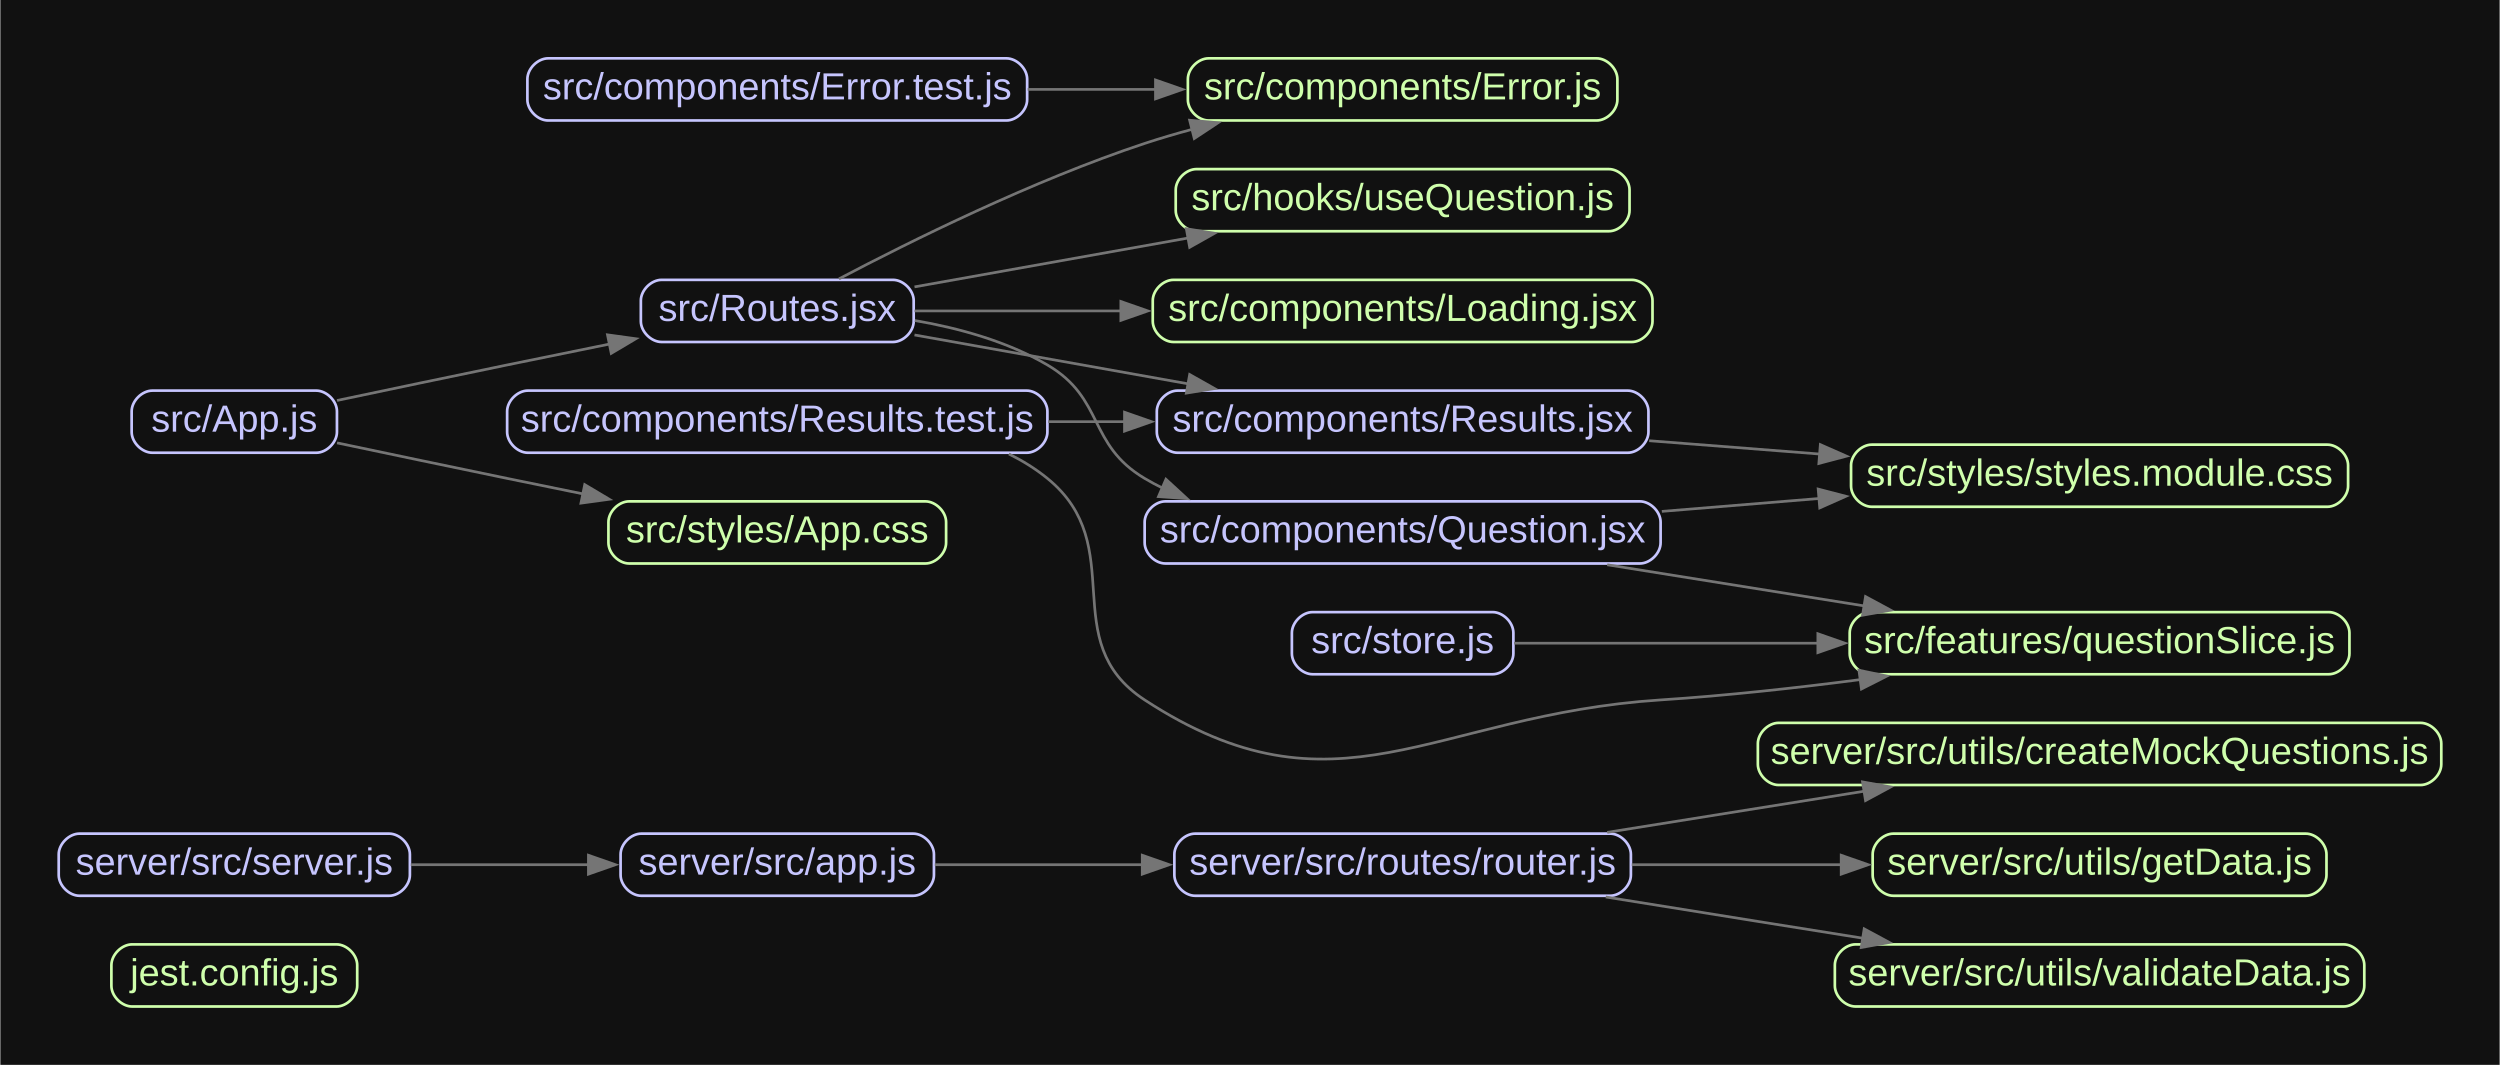
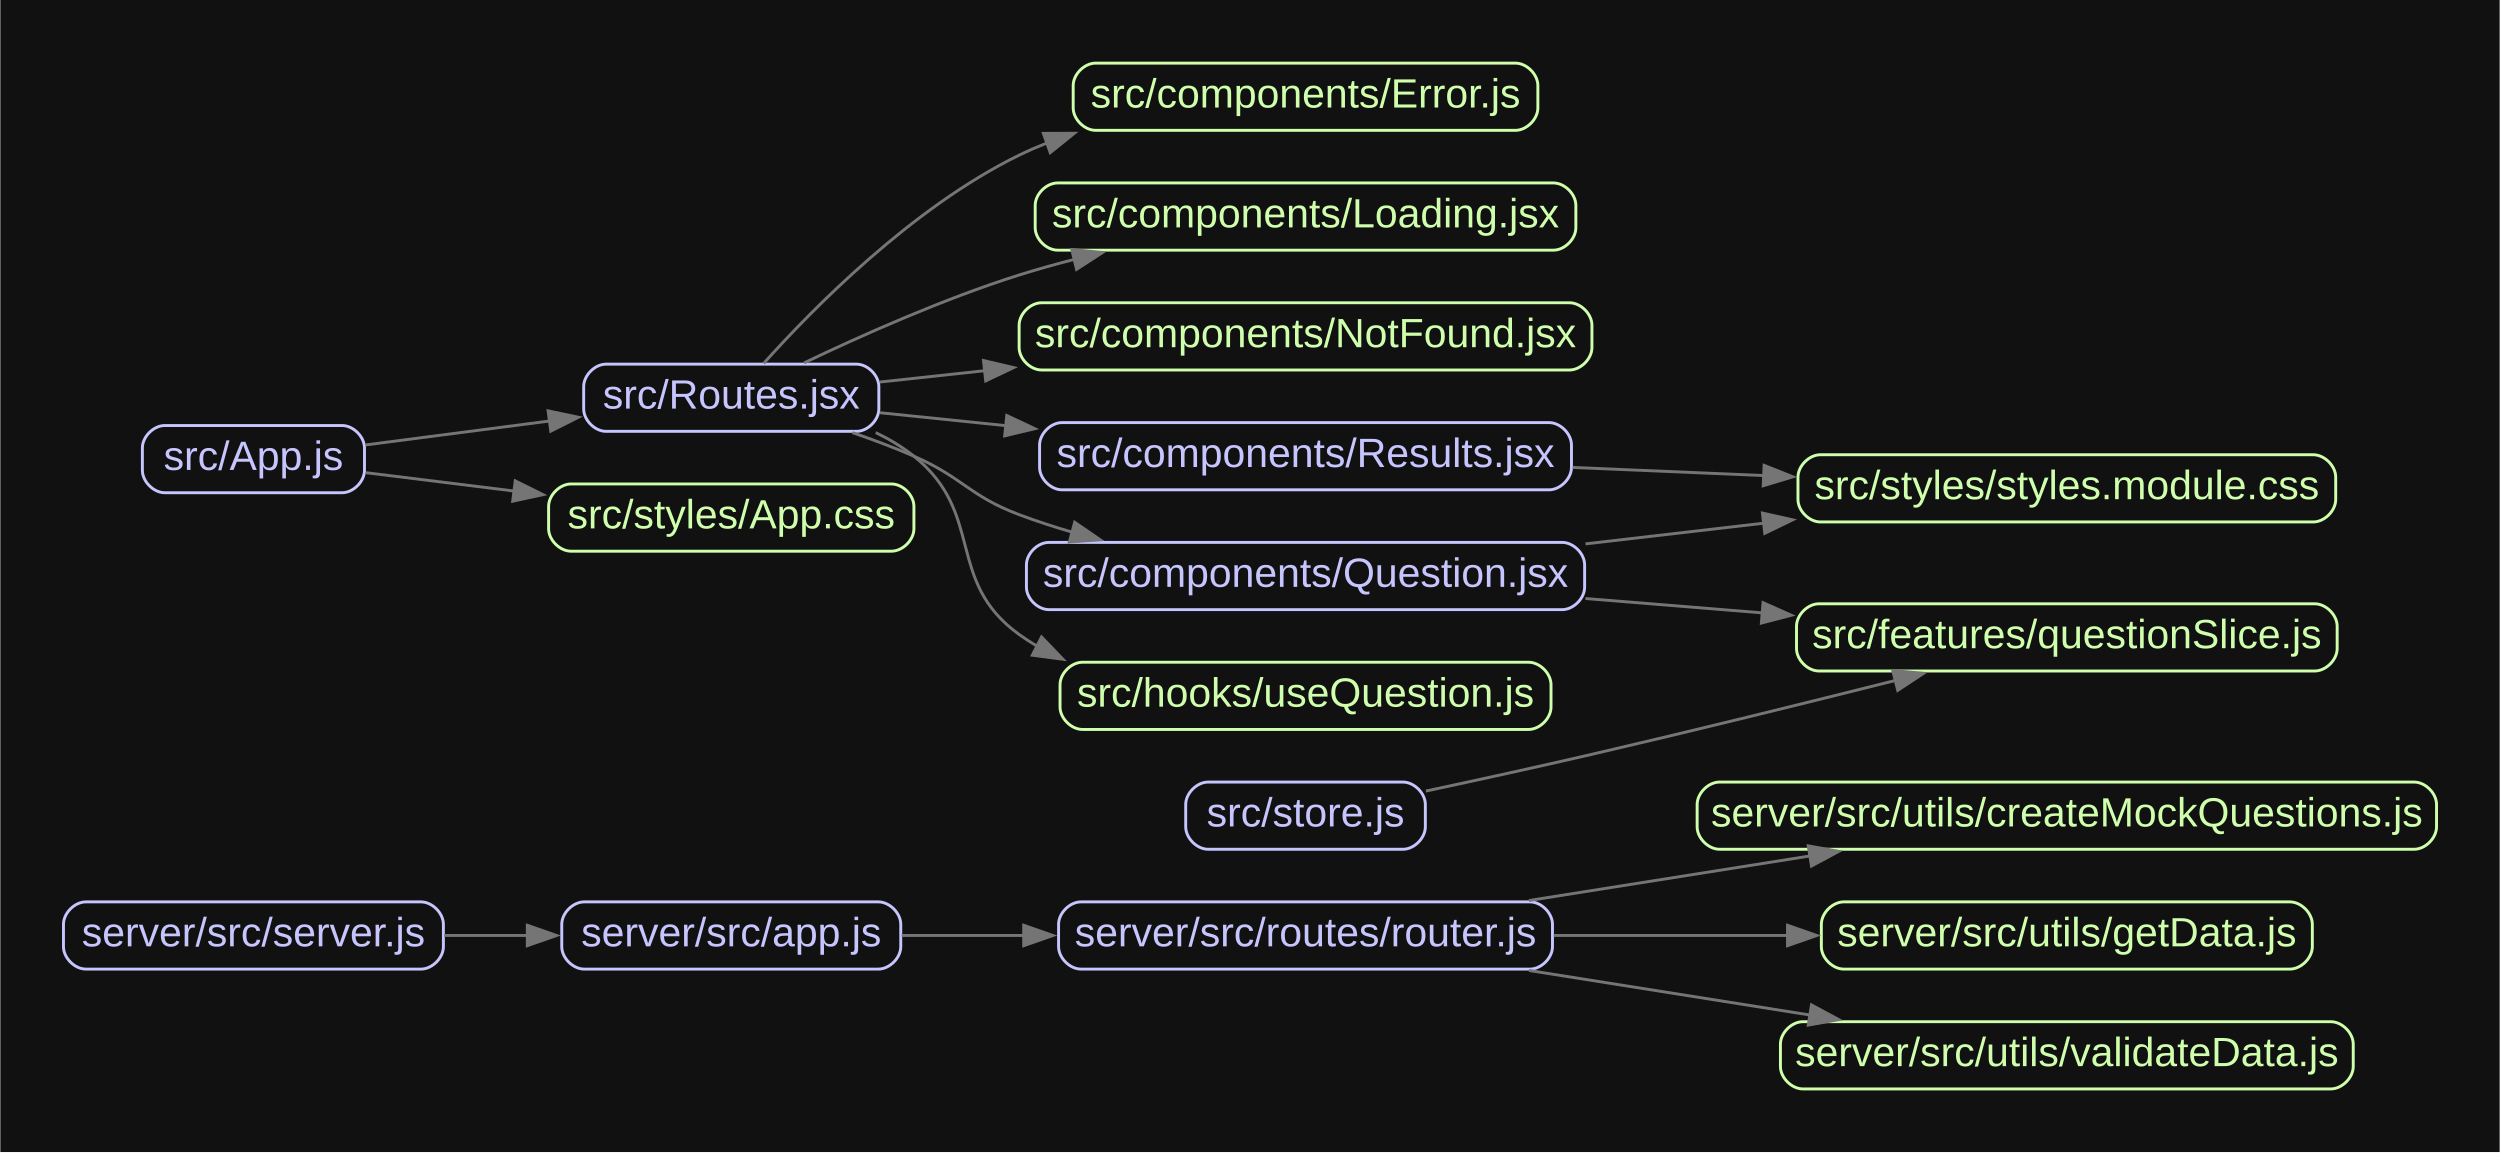
- <svg xmlns="http://www.w3.org/2000/svg" width="925pt" height="394pt" viewBox="0.00 0.00 925.20 394.20">
+ <svg xmlns="http://www.w3.org/2000/svg" width="855pt" height="394pt" viewBox="0.00 0.00 855.20 394.20">
  <g id="graph0" class="graph" transform="scale(1 1) rotate(0) translate(21.6 372.6)">
-     <polygon fill="#111111" stroke="none" points="-21.6,21.6 -21.6,-372.6 903.6,-372.6 903.6,21.6 -21.6,21.6" />
+     <polygon fill="#111111" stroke="none" points="-21.6,21.6 -21.6,-372.6 833.6,-372.6 833.6,21.6 -21.6,21.6" />
    <g id="node1" class="node">
-       <path fill="none" stroke="#cfffac" d="M102.83,-23C102.83,-23 27.17,-23 27.17,-23 23.33,-23 19.5,-19.17 19.5,-15.33 19.5,-15.33 19.5,-7.67 19.5,-7.67 19.5,-3.83 23.33,0 27.17,0 27.17,0 102.83,0 102.83,0 106.67,0 110.5,-3.83 110.5,-7.67 110.5,-7.67 110.5,-15.33 110.5,-15.33 110.5,-19.17 106.67,-23 102.83,-23" />
-       <text text-anchor="middle" x="65" y="-7.8" font-family="Arial" font-size="14.00" fill="#cfffac">jest.config.js</text>
+       <path fill="none" stroke="#c6c5fe" d="M278.83,-64C278.83,-64 178.17,-64 178.17,-64 174.33,-64 170.5,-60.17 170.5,-56.33 170.5,-56.33 170.5,-48.67 170.5,-48.67 170.5,-44.83 174.33,-41 178.17,-41 178.17,-41 278.83,-41 278.83,-41 282.67,-41 286.5,-44.83 286.5,-48.67 286.5,-48.67 286.5,-56.33 286.5,-56.33 286.5,-60.17 282.67,-64 278.83,-64" />
+       <text text-anchor="middle" x="228.5" y="-48.8" font-family="Arial" font-size="14.00" fill="#c6c5fe">server/src/app.js</text>
    </g>
    <g id="node2" class="node">
-       <path fill="none" stroke="#c6c5fe" d="M316.33,-64C316.33,-64 215.67,-64 215.67,-64 211.83,-64 208,-60.17 208,-56.33 208,-56.33 208,-48.67 208,-48.67 208,-44.83 211.83,-41 215.67,-41 215.67,-41 316.33,-41 316.33,-41 320.17,-41 324,-44.83 324,-48.67 324,-48.67 324,-56.33 324,-56.33 324,-60.17 320.17,-64 316.33,-64" />
-       <text text-anchor="middle" x="266" y="-48.8" font-family="Arial" font-size="14.00" fill="#c6c5fe">server/src/app.js</text>
+       <path fill="none" stroke="#c6c5fe" d="M501.83,-64C501.83,-64 348.17,-64 348.17,-64 344.33,-64 340.5,-60.17 340.5,-56.33 340.5,-56.33 340.5,-48.67 340.5,-48.67 340.5,-44.83 344.33,-41 348.17,-41 348.17,-41 501.83,-41 501.83,-41 505.67,-41 509.5,-44.83 509.5,-48.67 509.5,-48.67 509.5,-56.33 509.5,-56.33 509.5,-60.17 505.67,-64 501.83,-64" />
+       <text text-anchor="middle" x="425" y="-48.8" font-family="Arial" font-size="14.00" fill="#c6c5fe">server/src/routes/router.js</text>
+     </g>
+     <g id="edge1" class="edge">
+       <path fill="none" stroke="#757575" d="M286.8,-52.5C299.98,-52.5 314.34,-52.5 328.64,-52.5" />
+       <polygon fill="#757575" stroke="#757575" points="328.56,-56 338.56,-52.5 328.56,-49 328.56,-56" />
    </g>
    <g id="node3" class="node">
-       <path fill="none" stroke="#c6c5fe" d="M574.33,-64C574.33,-64 420.67,-64 420.67,-64 416.83,-64 413,-60.17 413,-56.33 413,-56.33 413,-48.67 413,-48.67 413,-44.83 416.83,-41 420.67,-41 420.67,-41 574.33,-41 574.33,-41 578.17,-41 582,-44.83 582,-48.67 582,-48.67 582,-56.33 582,-56.33 582,-60.17 578.17,-64 574.33,-64" />
-       <text text-anchor="middle" x="497.5" y="-48.8" font-family="Arial" font-size="14.00" fill="#c6c5fe">server/src/routes/router.js</text>
+       <path fill="none" stroke="#cfffac" d="M804.33,-105C804.33,-105 566.67,-105 566.67,-105 562.83,-105 559,-101.17 559,-97.33 559,-97.33 559,-89.67 559,-89.67 559,-85.83 562.83,-82 566.67,-82 566.67,-82 804.33,-82 804.33,-82 808.17,-82 812,-85.83 812,-89.67 812,-89.67 812,-97.33 812,-97.33 812,-101.17 808.17,-105 804.33,-105" />
+       <text text-anchor="middle" x="685.5" y="-89.8" font-family="Arial" font-size="14.00" fill="#cfffac">server/src/utils/createMockQuestions.js</text>
    </g>
-     <g id="edge1" class="edge">
-       <path fill="none" stroke="#757575" d="M324.32,-52.5C347.57,-52.5 375.05,-52.5 401.15,-52.5" />
-       <polygon fill="#757575" stroke="#757575" points="401.12,-56 411.12,-52.5 401.12,-49 401.12,-56" />
+     <g id="edge2" class="edge">
+       <path fill="none" stroke="#757575" d="M501.46,-64.47C531.59,-69.25 566.47,-74.78 597.64,-79.72" />
+       <polygon fill="#757575" stroke="#757575" points="597.02,-83.17 607.45,-81.28 598.12,-76.26 597.02,-83.17" />
    </g>
    <g id="node4" class="node">
-       <path fill="none" stroke="#cfffac" d="M874.33,-105C874.33,-105 636.67,-105 636.67,-105 632.83,-105 629,-101.17 629,-97.33 629,-97.33 629,-89.67 629,-89.67 629,-85.83 632.83,-82 636.67,-82 636.67,-82 874.33,-82 874.33,-82 878.17,-82 882,-85.83 882,-89.67 882,-89.67 882,-97.33 882,-97.33 882,-101.17 878.17,-105 874.33,-105" />
-       <text text-anchor="middle" x="755.5" y="-89.8" font-family="Arial" font-size="14.00" fill="#cfffac">server/src/utils/createMockQuestions.js</text>
+       <path fill="none" stroke="#cfffac" d="M761.83,-64C761.83,-64 609.17,-64 609.17,-64 605.33,-64 601.5,-60.17 601.5,-56.33 601.5,-56.33 601.5,-48.67 601.5,-48.67 601.5,-44.83 605.33,-41 609.17,-41 609.17,-41 761.83,-41 761.83,-41 765.67,-41 769.5,-44.83 769.5,-48.67 769.5,-48.67 769.5,-56.33 769.5,-56.33 769.5,-60.17 765.67,-64 761.83,-64" />
+       <text text-anchor="middle" x="685.5" y="-48.8" font-family="Arial" font-size="14.00" fill="#cfffac">server/src/utils/getData.js</text>
    </g>
-     <g id="edge2" class="edge">
-       <path fill="none" stroke="#757575" d="M573.23,-64.47C603.07,-69.25 637.61,-74.78 668.48,-79.72" />
-       <polygon fill="#757575" stroke="#757575" points="667.75,-83.15 678.18,-81.28 668.86,-76.24 667.75,-83.15" />
+     <g id="edge3" class="edge">
+       <path fill="none" stroke="#757575" d="M509.93,-52.5C535.48,-52.5 563.74,-52.5 589.95,-52.5" />
+       <polygon fill="#757575" stroke="#757575" points="589.92,-56 599.92,-52.5 589.92,-49 589.92,-56" />
    </g>
    <g id="node5" class="node">
-       <path fill="none" stroke="#cfffac" d="M831.83,-64C831.83,-64 679.17,-64 679.17,-64 675.33,-64 671.5,-60.17 671.5,-56.33 671.5,-56.33 671.5,-48.67 671.5,-48.67 671.5,-44.83 675.33,-41 679.17,-41 679.17,-41 831.83,-41 831.83,-41 835.67,-41 839.5,-44.83 839.5,-48.67 839.5,-48.67 839.5,-56.33 839.5,-56.33 839.5,-60.17 835.67,-64 831.83,-64" />
-       <text text-anchor="middle" x="755.5" y="-48.8" font-family="Arial" font-size="14.00" fill="#cfffac">server/src/utils/getData.js</text>
+       <path fill="none" stroke="#cfffac" d="M775.83,-23C775.83,-23 595.17,-23 595.17,-23 591.33,-23 587.5,-19.17 587.5,-15.33 587.5,-15.33 587.5,-7.67 587.5,-7.67 587.5,-3.83 591.33,0 595.17,0 595.17,0 775.83,0 775.83,0 779.67,0 783.5,-3.83 783.5,-7.67 783.5,-7.67 783.5,-15.33 783.5,-15.33 783.5,-19.17 779.67,-23 775.83,-23" />
+       <text text-anchor="middle" x="685.5" y="-7.8" font-family="Arial" font-size="14.00" fill="#cfffac">server/src/utils/validateData.js</text>
    </g>
-     <g id="edge3" class="edge">
-       <path fill="none" stroke="#757575" d="M582.32,-52.5C607.22,-52.5 634.66,-52.5 660.17,-52.5" />
-       <polygon fill="#757575" stroke="#757575" points="659.85,-56 669.85,-52.5 659.85,-49 659.85,-56" />
+     <g id="edge4" class="edge">
+       <path fill="none" stroke="#757575" d="M501.46,-40.53C531.59,-35.75 566.47,-30.22 597.64,-25.28" />
+       <polygon fill="#757575" stroke="#757575" points="598.12,-28.74 607.45,-23.72 597.02,-21.83 598.12,-28.74" />
    </g>
    <g id="node6" class="node">
-       <path fill="none" stroke="#cfffac" d="M845.83,-23C845.83,-23 665.17,-23 665.17,-23 661.33,-23 657.5,-19.17 657.5,-15.33 657.5,-15.33 657.5,-7.67 657.5,-7.67 657.5,-3.83 661.33,0 665.17,0 665.17,0 845.83,0 845.83,0 849.67,0 853.5,-3.83 853.5,-7.67 853.5,-7.67 853.5,-15.33 853.5,-15.33 853.5,-19.17 849.67,-23 845.83,-23" />
-       <text text-anchor="middle" x="755.5" y="-7.8" font-family="Arial" font-size="14.00" fill="#cfffac">server/src/utils/validateData.js</text>
-     </g>
-     <g id="edge4" class="edge">
-       <path fill="none" stroke="#757575" d="M572.69,-40.54C591.09,-37.58 610.76,-34.42 629,-31.5 641.55,-29.49 654.81,-27.37 667.83,-25.29" />
-       <polygon fill="#757575" stroke="#757575" points="668.36,-28.75 677.68,-23.72 667.25,-21.84 668.36,-28.75" />
-     </g>
-     <g id="node7" class="node">
      <path fill="none" stroke="#c6c5fe" d="M122.33,-64C122.33,-64 7.67,-64 7.67,-64 3.83,-64 0,-60.17 0,-56.33 0,-56.33 0,-48.67 0,-48.67 0,-44.83 3.83,-41 7.67,-41 7.67,-41 122.33,-41 122.33,-41 126.17,-41 130,-44.83 130,-48.67 130,-48.67 130,-56.33 130,-56.33 130,-60.17 126.17,-64 122.33,-64" />
      <text text-anchor="middle" x="65" y="-48.8" font-family="Arial" font-size="14.00" fill="#c6c5fe">server/src/server.js</text>
    </g>
    <g id="edge5" class="edge">
-       <path fill="none" stroke="#757575" d="M130.33,-52.5C151.41,-52.5 174.91,-52.5 196.3,-52.5" />
-       <polygon fill="#757575" stroke="#757575" points="196.09,-56 206.09,-52.5 196.09,-49 196.09,-56" />
+       <path fill="none" stroke="#757575" d="M130.29,-52.5C139.67,-52.5 149.36,-52.5 158.83,-52.5" />
+       <polygon fill="#757575" stroke="#757575" points="158.71,-56 168.71,-52.5 158.71,-49 158.71,-56" />
+     </g>
+     <g id="node7" class="node">
+       <path fill="none" stroke="#c6c5fe" d="M95.33,-227C95.33,-227 34.67,-227 34.67,-227 30.83,-227 27,-223.17 27,-219.33 27,-219.33 27,-211.67 27,-211.67 27,-207.83 30.83,-204 34.67,-204 34.67,-204 95.33,-204 95.33,-204 99.17,-204 103,-207.83 103,-211.67 103,-211.67 103,-219.33 103,-219.33 103,-223.17 99.17,-227 95.33,-227" />
+       <text text-anchor="middle" x="65" y="-211.8" font-family="Arial" font-size="14.00" fill="#c6c5fe">src/App.js</text>
    </g>
    <g id="node8" class="node">
-       <path fill="none" stroke="#c6c5fe" d="M95.33,-228C95.33,-228 34.67,-228 34.67,-228 30.83,-228 27,-224.17 27,-220.33 27,-220.33 27,-212.67 27,-212.67 27,-208.83 30.83,-205 34.67,-205 34.67,-205 95.33,-205 95.33,-205 99.17,-205 103,-208.83 103,-212.67 103,-212.67 103,-220.33 103,-220.33 103,-224.17 99.17,-228 95.33,-228" />
-       <text text-anchor="middle" x="65" y="-212.8" font-family="Arial" font-size="14.00" fill="#c6c5fe">src/App.js</text>
+       <path fill="none" stroke="#c6c5fe" d="M271.33,-248C271.33,-248 185.67,-248 185.67,-248 181.83,-248 178,-244.17 178,-240.33 178,-240.33 178,-232.67 178,-232.67 178,-228.83 181.83,-225 185.67,-225 185.67,-225 271.33,-225 271.33,-225 275.17,-225 279,-228.83 279,-232.67 279,-232.67 279,-240.33 279,-240.33 279,-244.17 275.17,-248 271.33,-248" />
+       <text text-anchor="middle" x="228.5" y="-232.8" font-family="Arial" font-size="14.00" fill="#c6c5fe">src/Routes.jsx</text>
+     </g>
+     <g id="edge6" class="edge">
+       <path fill="none" stroke="#757575" d="M103.46,-220.37C122.18,-222.8 145.3,-225.81 166.5,-228.57" />
+       <polygon fill="#757575" stroke="#757575" points="165.83,-232.01 176.2,-229.83 166.73,-225.07 165.83,-232.01" />
    </g>
    <g id="node9" class="node">
-       <path fill="none" stroke="#c6c5fe" d="M308.83,-269C308.83,-269 223.17,-269 223.17,-269 219.33,-269 215.5,-265.17 215.5,-261.33 215.5,-261.33 215.5,-253.67 215.5,-253.67 215.5,-249.83 219.33,-246 223.17,-246 223.17,-246 308.83,-246 308.83,-246 312.67,-246 316.5,-249.83 316.5,-253.67 316.5,-253.67 316.5,-261.33 316.5,-261.33 316.5,-265.17 312.67,-269 308.83,-269" />
-       <text text-anchor="middle" x="266" y="-253.8" font-family="Arial" font-size="14.00" fill="#c6c5fe">src/Routes.jsx</text>
+       <path fill="none" stroke="#cfffac" d="M283.33,-207C283.33,-207 173.67,-207 173.67,-207 169.83,-207 166,-203.17 166,-199.33 166,-199.33 166,-191.67 166,-191.67 166,-187.83 169.83,-184 173.67,-184 173.67,-184 283.33,-184 283.33,-184 287.17,-184 291,-187.83 291,-191.67 291,-191.67 291,-199.33 291,-199.33 291,-203.17 287.17,-207 283.33,-207" />
+       <text text-anchor="middle" x="228.5" y="-191.8" font-family="Arial" font-size="14.00" fill="#cfffac">src/styles/App.css</text>
    </g>
-     <g id="edge6" class="edge">
-       <path fill="none" stroke="#757575" d="M103.03,-224.35C121.87,-228.32 145.15,-233.2 166,-237.5 178.35,-240.04 191.58,-242.74 204.22,-245.3" />
-       <polygon fill="#757575" stroke="#757575" points="203.15,-248.65 213.65,-247.2 204.54,-241.79 203.15,-248.65" />
+     <g id="edge7" class="edge">
+       <path fill="none" stroke="#757575" d="M103.46,-210.86C118.66,-208.98 136.78,-206.73 154.4,-204.55" />
+       <polygon fill="#757575" stroke="#757575" points="154.58,-208.06 164.08,-203.35 153.72,-201.11 154.58,-208.06" />
    </g>
    <g id="node10" class="node">
-       <path fill="none" stroke="#cfffac" d="M320.83,-187C320.83,-187 211.17,-187 211.17,-187 207.33,-187 203.5,-183.17 203.5,-179.33 203.5,-179.33 203.5,-171.67 203.5,-171.67 203.5,-167.83 207.33,-164 211.17,-164 211.17,-164 320.83,-164 320.83,-164 324.67,-164 328.5,-167.83 328.5,-171.67 328.5,-171.67 328.5,-179.33 328.5,-179.33 328.5,-183.17 324.67,-187 320.83,-187" />
-       <text text-anchor="middle" x="266" y="-171.8" font-family="Arial" font-size="14.00" fill="#cfffac">src/styles/App.css</text>
+       <path fill="none" stroke="#cfffac" d="M496.83,-351C496.83,-351 353.17,-351 353.17,-351 349.33,-351 345.5,-347.17 345.5,-343.33 345.5,-343.33 345.5,-335.67 345.5,-335.67 345.5,-331.83 349.33,-328 353.17,-328 353.17,-328 496.83,-328 496.83,-328 500.67,-328 504.5,-331.83 504.5,-335.67 504.5,-335.67 504.5,-343.33 504.5,-343.33 504.5,-347.17 500.67,-351 496.83,-351" />
+       <text text-anchor="middle" x="425" y="-335.8" font-family="Arial" font-size="14.00" fill="#cfffac">src/components/Error.js</text>
    </g>
-     <g id="edge7" class="edge">
-       <path fill="none" stroke="#757575" d="M103.03,-208.65C121.87,-204.68 145.15,-199.8 166,-195.5 175.13,-193.62 184.75,-191.66 194.24,-189.73" />
-       <polygon fill="#757575" stroke="#757575" points="194.72,-193.2 203.82,-187.78 193.32,-186.34 194.72,-193.2" />
+     <g id="edge8" class="edge">
+       <path fill="none" stroke="#757575" d="M239.58,-248.24C255.96,-266.53 290.25,-301.55 327,-319.5 330.11,-321.02 333.32,-322.42 336.61,-323.71" />
+       <polygon fill="#757575" stroke="#757575" points="335.3,-326.96 345.9,-327 337.64,-320.36 335.3,-326.96" />
    </g>
    <g id="node11" class="node">
-       <path fill="none" stroke="#cfffac" d="M569.33,-351C569.33,-351 425.67,-351 425.67,-351 421.83,-351 418,-347.17 418,-343.33 418,-343.33 418,-335.67 418,-335.67 418,-331.83 421.83,-328 425.67,-328 425.67,-328 569.33,-328 569.33,-328 573.17,-328 577,-331.83 577,-335.67 577,-335.67 577,-343.33 577,-343.33 577,-347.17 573.17,-351 569.33,-351" />
-       <text text-anchor="middle" x="497.5" y="-335.8" font-family="Arial" font-size="14.00" fill="#cfffac">src/components/Error.js</text>
+       <path fill="none" stroke="#cfffac" d="M509.83,-310C509.83,-310 340.17,-310 340.17,-310 336.33,-310 332.5,-306.17 332.5,-302.33 332.5,-302.33 332.5,-294.67 332.5,-294.67 332.5,-290.83 336.33,-287 340.17,-287 340.17,-287 509.83,-287 509.83,-287 513.67,-287 517.5,-290.83 517.5,-294.67 517.5,-294.67 517.5,-302.33 517.5,-302.33 517.5,-306.17 513.67,-310 509.83,-310" />
+       <text text-anchor="middle" x="425" y="-294.8" font-family="Arial" font-size="14.00" fill="#cfffac">src/components/Loading.jsx</text>
    </g>
-     <g id="edge8" class="edge">
-       <path fill="none" stroke="#757575" d="M288.84,-269.37C315.04,-283.17 360.62,-305.81 402,-319.5 407.72,-321.39 413.7,-323.15 419.75,-324.77" />
-       <polygon fill="#757575" stroke="#757575" points="418.65,-328.1 429.21,-327.17 420.37,-321.32 418.65,-328.1" />
+     <g id="edge9" class="edge">
+       <path fill="none" stroke="#757575" d="M253.42,-248.43C272.85,-257.72 301.16,-270.36 327,-278.5 333.15,-280.44 339.57,-282.23 346.06,-283.89" />
+       <polygon fill="#757575" stroke="#757575" points="345,-287.23 355.54,-286.19 346.65,-280.43 345,-287.23" />
    </g>
    <g id="node12" class="node">
-       <path fill="none" stroke="#cfffac" d="M582.33,-269C582.33,-269 412.67,-269 412.67,-269 408.83,-269 405,-265.17 405,-261.33 405,-261.33 405,-253.67 405,-253.67 405,-249.83 408.83,-246 412.67,-246 412.67,-246 582.33,-246 582.33,-246 586.17,-246 590,-249.83 590,-253.67 590,-253.67 590,-261.33 590,-261.33 590,-265.17 586.17,-269 582.33,-269" />
-       <text text-anchor="middle" x="497.5" y="-253.8" font-family="Arial" font-size="14.00" fill="#cfffac">src/components/Loading.jsx</text>
+       <path fill="none" stroke="#cfffac" d="M515.33,-269C515.33,-269 334.67,-269 334.67,-269 330.83,-269 327,-265.17 327,-261.33 327,-261.33 327,-253.67 327,-253.67 327,-249.83 330.83,-246 334.67,-246 334.67,-246 515.33,-246 515.33,-246 519.17,-246 523,-249.83 523,-253.67 523,-253.67 523,-261.33 523,-261.33 523,-265.17 519.17,-269 515.33,-269" />
+       <text text-anchor="middle" x="425" y="-253.8" font-family="Arial" font-size="14.00" fill="#cfffac">src/components/NotFound.jsx</text>
    </g>
-     <g id="edge9" class="edge">
-       <path fill="none" stroke="#757575" d="M316.8,-257.5C339.29,-257.5 366.75,-257.5 393.37,-257.5" />
-       <polygon fill="#757575" stroke="#757575" points="393.19,-261 403.19,-257.5 393.19,-254 393.19,-261" />
+     <g id="edge10" class="edge">
+       <path fill="none" stroke="#757575" d="M279.34,-241.88C290.57,-243.09 302.91,-244.43 315.51,-245.79" />
+       <polygon fill="#757575" stroke="#757575" points="314.81,-249.23 325.13,-246.82 315.56,-242.27 314.81,-249.23" />
    </g>
    <g id="node13" class="node">
-       <path fill="none" stroke="#c6c5fe" d="M585.33,-187C585.33,-187 409.67,-187 409.67,-187 405.83,-187 402,-183.17 402,-179.33 402,-179.33 402,-171.67 402,-171.67 402,-167.83 405.83,-164 409.67,-164 409.67,-164 585.33,-164 585.33,-164 589.17,-164 593,-167.83 593,-171.67 593,-171.67 593,-179.33 593,-179.33 593,-183.17 589.17,-187 585.33,-187" />
-       <text text-anchor="middle" x="497.5" y="-171.8" font-family="Arial" font-size="14.00" fill="#c6c5fe">src/components/Question.jsx</text>
+       <path fill="none" stroke="#c6c5fe" d="M512.83,-187C512.83,-187 337.17,-187 337.17,-187 333.33,-187 329.5,-183.17 329.5,-179.33 329.5,-179.33 329.5,-171.67 329.5,-171.67 329.5,-167.83 333.33,-164 337.17,-164 337.17,-164 512.83,-164 512.83,-164 516.67,-164 520.5,-167.83 520.5,-171.67 520.5,-171.67 520.5,-179.33 520.5,-179.33 520.5,-183.17 516.67,-187 512.83,-187" />
+       <text text-anchor="middle" x="425" y="-171.8" font-family="Arial" font-size="14.00" fill="#c6c5fe">src/components/Question.jsx</text>
    </g>
-     <g id="edge10" class="edge">
-       <path fill="none" stroke="#757575" d="M316.9,-253.95C333.38,-251.12 351.26,-246.15 366,-237.5 387.2,-225.06 380.85,-208.04 402,-195.5 404.17,-194.21 406.41,-193.01 408.7,-191.88" />
-       <polygon fill="#757575" stroke="#757575" points="409.88,-195.19 417.68,-188.02 407.11,-188.76 409.88,-195.19" />
+     <g id="edge11" class="edge">
+       <path fill="none" stroke="#757575" d="M269.95,-224.58C277.05,-222.14 284.31,-219.41 291,-216.5 307.78,-209.19 309.87,-202.95 327,-196.5 332.94,-194.26 339.18,-192.24 345.51,-190.4" />
+       <polygon fill="#757575" stroke="#757575" points="346.01,-193.89 354.75,-187.9 344.18,-187.14 346.01,-193.89" />
    </g>
    <g id="node14" class="node">
-       <path fill="none" stroke="#c6c5fe" d="M580.83,-228C580.83,-228 414.17,-228 414.17,-228 410.33,-228 406.5,-224.17 406.5,-220.33 406.5,-220.33 406.5,-212.67 406.5,-212.67 406.5,-208.83 410.33,-205 414.17,-205 414.17,-205 580.83,-205 580.83,-205 584.67,-205 588.5,-208.83 588.5,-212.67 588.5,-212.67 588.5,-220.33 588.5,-220.33 588.5,-224.17 584.67,-228 580.83,-228" />
-       <text text-anchor="middle" x="497.5" y="-212.8" font-family="Arial" font-size="14.00" fill="#c6c5fe">src/components/Results.jsx</text>
+       <path fill="none" stroke="#c6c5fe" d="M508.33,-228C508.33,-228 341.67,-228 341.67,-228 337.83,-228 334,-224.17 334,-220.33 334,-220.33 334,-212.67 334,-212.67 334,-208.83 337.83,-205 341.67,-205 341.67,-205 508.33,-205 508.33,-205 512.17,-205 516,-208.83 516,-212.67 516,-212.67 516,-220.33 516,-220.33 516,-224.17 512.17,-228 508.33,-228" />
+       <text text-anchor="middle" x="425" y="-212.8" font-family="Arial" font-size="14.00" fill="#c6c5fe">src/components/Results.jsx</text>
    </g>
-     <g id="edge11" class="edge">
-       <path fill="none" stroke="#757575" d="M316.8,-248.6C346.41,-243.31 384.62,-236.49 418.19,-230.49" />
-       <polygon fill="#757575" stroke="#757575" points="418.66,-233.96 427.89,-228.76 417.43,-227.07 418.66,-233.96" />
+     <g id="edge12" class="edge">
+       <path fill="none" stroke="#757575" d="M279.34,-231.38C292.61,-230.01 307.45,-228.49 322.42,-226.95" />
+       <polygon fill="#757575" stroke="#757575" points="322.77,-230.43 332.36,-225.92 322.06,-223.46 322.77,-230.43" />
    </g>
    <g id="node15" class="node">
-       <path fill="none" stroke="#cfffac" d="M573.83,-310C573.83,-310 421.17,-310 421.17,-310 417.33,-310 413.5,-306.17 413.5,-302.33 413.5,-302.33 413.5,-294.67 413.5,-294.67 413.5,-290.83 417.33,-287 421.17,-287 421.17,-287 573.83,-287 573.83,-287 577.67,-287 581.5,-290.83 581.5,-294.67 581.5,-294.67 581.5,-302.33 581.5,-302.33 581.5,-306.17 577.67,-310 573.83,-310" />
-       <text text-anchor="middle" x="497.5" y="-294.8" font-family="Arial" font-size="14.00" fill="#cfffac">src/hooks/useQuestion.js</text>
+       <path fill="none" stroke="#cfffac" d="M501.33,-146C501.33,-146 348.67,-146 348.67,-146 344.83,-146 341,-142.17 341,-138.33 341,-138.33 341,-130.67 341,-130.67 341,-126.83 344.83,-123 348.67,-123 348.67,-123 501.33,-123 501.33,-123 505.17,-123 509,-126.83 509,-130.67 509,-130.67 509,-138.33 509,-138.33 509,-142.17 505.17,-146 501.33,-146" />
+       <text text-anchor="middle" x="425" y="-130.8" font-family="Arial" font-size="14.00" fill="#cfffac">src/hooks/useQuestion.js</text>
    </g>
-     <g id="edge12" class="edge">
-       <path fill="none" stroke="#757575" d="M316.8,-266.4C346.41,-271.69 384.62,-278.51 418.19,-284.51" />
-       <polygon fill="#757575" stroke="#757575" points="417.43,-287.93 427.89,-286.24 418.66,-281.04 417.43,-287.93" />
+     <g id="edge13" class="edge">
+       <path fill="none" stroke="#757575" d="M277.94,-224.58C282.6,-222.33 287.06,-219.66 291,-216.5 315.56,-196.8 301.48,-173.93 327,-155.5 328.96,-154.08 331.01,-152.76 333.11,-151.52" />
+       <polygon fill="#757575" stroke="#757575" points="334.67,-154.65 342.01,-147.01 331.5,-148.41 334.67,-154.65" />
+     </g>
+     <g id="node16" class="node">
+       <path fill="none" stroke="#cfffac" d="M770.33,-166C770.33,-166 600.67,-166 600.67,-166 596.83,-166 593,-162.17 593,-158.33 593,-158.33 593,-150.67 593,-150.67 593,-146.83 596.83,-143 600.67,-143 600.67,-143 770.33,-143 770.33,-143 774.17,-143 778,-146.83 778,-150.67 778,-150.67 778,-158.33 778,-158.33 778,-162.17 774.17,-166 770.33,-166" />
+       <text text-anchor="middle" x="685.5" y="-150.8" font-family="Arial" font-size="14.00" fill="#cfffac">src/features/questionSlice.js</text>
+     </g>
+     <g id="edge14" class="edge">
+       <path fill="none" stroke="#757575" d="M520.79,-167.8C540.51,-166.2 561.39,-164.5 581.4,-162.88" />
+       <polygon fill="#757575" stroke="#757575" points="581.55,-166.38 591.23,-162.08 580.98,-159.4 581.55,-166.38" />
    </g>
    <g id="node17" class="node">
-       <path fill="none" stroke="#cfffac" d="M840.33,-146C840.33,-146 670.67,-146 670.67,-146 666.83,-146 663,-142.17 663,-138.33 663,-138.33 663,-130.67 663,-130.67 663,-126.83 666.83,-123 670.67,-123 670.67,-123 840.33,-123 840.33,-123 844.17,-123 848,-126.83 848,-130.67 848,-130.67 848,-138.33 848,-138.33 848,-142.17 844.17,-146 840.33,-146" />
-       <text text-anchor="middle" x="755.5" y="-130.8" font-family="Arial" font-size="14.00" fill="#cfffac">src/features/questionSlice.js</text>
+       <path fill="none" stroke="#cfffac" d="M769.83,-217C769.83,-217 601.17,-217 601.17,-217 597.33,-217 593.5,-213.17 593.5,-209.33 593.5,-209.33 593.5,-201.67 593.5,-201.67 593.5,-197.83 597.33,-194 601.17,-194 601.17,-194 769.83,-194 769.83,-194 773.67,-194 777.5,-197.83 777.5,-201.67 777.5,-201.67 777.5,-209.33 777.5,-209.33 777.5,-213.17 773.67,-217 769.83,-217" />
+       <text text-anchor="middle" x="685.5" y="-201.8" font-family="Arial" font-size="14.00" fill="#cfffac">src/styles/styles.module.css</text>
    </g>
-     <g id="edge14" class="edge">
-       <path fill="none" stroke="#757575" d="M573.23,-163.53C603.07,-158.75 637.61,-153.22 668.48,-148.28" />
-       <polygon fill="#757575" stroke="#757575" points="668.86,-151.76 678.18,-146.72 667.75,-144.85 668.86,-151.76" />
+     <g id="edge15" class="edge">
+       <path fill="none" stroke="#757575" d="M520.79,-186.5C540.63,-188.8 561.65,-191.24 581.77,-193.58" />
+       <polygon fill="#757575" stroke="#757575" points="581.33,-197.05 591.67,-194.73 582.14,-190.1 581.33,-197.05" />
+     </g>
+     <g id="edge16" class="edge">
+       <path fill="none" stroke="#757575" d="M516.41,-212.65C537.61,-211.75 560.35,-210.78 582.04,-209.86" />
+       <polygon fill="#757575" stroke="#757575" points="581.91,-213.37 591.75,-209.45 581.61,-206.38 581.91,-213.37" />
    </g>
    <g id="node18" class="node">
-       <path fill="none" stroke="#cfffac" d="M839.83,-208C839.83,-208 671.17,-208 671.17,-208 667.33,-208 663.5,-204.17 663.5,-200.33 663.5,-200.33 663.5,-192.67 663.5,-192.67 663.5,-188.83 667.33,-185 671.17,-185 671.17,-185 839.83,-185 839.83,-185 843.67,-185 847.5,-188.83 847.5,-192.67 847.5,-192.67 847.5,-200.33 847.5,-200.33 847.5,-204.17 843.67,-208 839.83,-208" />
-       <text text-anchor="middle" x="755.5" y="-192.8" font-family="Arial" font-size="14.00" fill="#cfffac">src/styles/styles.module.css</text>
-     </g>
-     <g id="edge15" class="edge">
-       <path fill="none" stroke="#757575" d="M593.46,-183.29C612.49,-184.85 632.57,-186.5 651.85,-188.08" />
-       <polygon fill="#757575" stroke="#757575" points="651.33,-191.55 661.59,-188.88 651.91,-184.57 651.33,-191.55" />
-     </g>
-     <g id="edge16" class="edge">
-       <path fill="none" stroke="#757575" d="M588.76,-209.45C609.26,-207.85 631.17,-206.13 652.14,-204.5" />
-       <polygon fill="#757575" stroke="#757575" points="652.13,-208.01 661.82,-203.74 651.58,-201.03 652.13,-208.01" />
-     </g>
-     <g id="node16" class="node">
-       <path fill="none" stroke="#c6c5fe" d="M350.83,-351C350.83,-351 181.17,-351 181.17,-351 177.33,-351 173.5,-347.17 173.5,-343.33 173.5,-343.33 173.5,-335.67 173.5,-335.67 173.5,-331.83 177.33,-328 181.17,-328 181.17,-328 350.83,-328 350.83,-328 354.67,-328 358.5,-331.83 358.5,-335.67 358.5,-335.67 358.5,-343.33 358.5,-343.33 358.5,-347.17 354.67,-351 350.83,-351" />
-       <text text-anchor="middle" x="266" y="-335.8" font-family="Arial" font-size="14.00" fill="#c6c5fe">src/components/Error.test.js</text>
-     </g>
-     <g id="edge13" class="edge">
-       <path fill="none" stroke="#757575" d="M358.69,-339.5C374.37,-339.5 390.64,-339.5 406.27,-339.5" />
-       <polygon fill="#757575" stroke="#757575" points="406.01,-343 416.01,-339.5 406.01,-336 406.01,-343" />
-     </g>
-     <g id="node19" class="node">
-       <path fill="none" stroke="#c6c5fe" d="M358.33,-228C358.33,-228 173.67,-228 173.67,-228 169.83,-228 166,-224.17 166,-220.33 166,-220.33 166,-212.67 166,-212.67 166,-208.83 169.83,-205 173.67,-205 173.67,-205 358.33,-205 358.33,-205 362.17,-205 366,-208.83 366,-212.67 366,-212.67 366,-220.33 366,-220.33 366,-224.17 362.17,-228 358.33,-228" />
-       <text text-anchor="middle" x="266" y="-212.8" font-family="Arial" font-size="14.00" fill="#c6c5fe">src/components/Results.test.js</text>
+       <path fill="none" stroke="#c6c5fe" d="M458.33,-105C458.33,-105 391.67,-105 391.67,-105 387.83,-105 384,-101.17 384,-97.33 384,-97.33 384,-89.67 384,-89.67 384,-85.83 387.83,-82 391.67,-82 391.67,-82 458.33,-82 458.33,-82 462.17,-82 466,-85.83 466,-89.67 466,-89.67 466,-97.33 466,-97.33 466,-101.17 462.17,-105 458.33,-105" />
+       <text text-anchor="middle" x="425" y="-89.8" font-family="Arial" font-size="14.00" fill="#c6c5fe">src/store.js</text>
    </g>
    <g id="edge17" class="edge">
-       <path fill="none" stroke="#757575" d="M366.33,-216.5C375.71,-216.5 385.24,-216.5 394.65,-216.5" />
-       <polygon fill="#757575" stroke="#757575" points="394.54,-220 404.54,-216.5 394.54,-213 394.54,-220" />
-     </g>
-     <g id="edge18" class="edge">
-       <path fill="none" stroke="#757575" d="M351.73,-204.55C356.82,-202.04 361.64,-199.05 366,-195.5 396.87,-170.38 368.68,-135.26 402,-113.5 473.07,-67.08 508.29,-108.02 593,-113.5 617.11,-115.06 643.13,-117.92 667.08,-121.04" />
-       <polygon fill="#757575" stroke="#757575" points="666.42,-124.48 676.79,-122.33 667.35,-117.54 666.42,-124.48" />
-     </g>
-     <g id="node20" class="node">
-       <path fill="none" stroke="#c6c5fe" d="M530.83,-146C530.83,-146 464.17,-146 464.17,-146 460.33,-146 456.5,-142.17 456.5,-138.33 456.5,-138.33 456.5,-130.67 456.5,-130.67 456.5,-126.83 460.33,-123 464.17,-123 464.17,-123 530.83,-123 530.83,-123 534.67,-123 538.5,-126.83 538.5,-130.67 538.5,-130.67 538.5,-138.33 538.5,-138.33 538.5,-142.17 534.67,-146 530.83,-146" />
-       <text text-anchor="middle" x="497.5" y="-130.8" font-family="Arial" font-size="14.00" fill="#c6c5fe">src/store.js</text>
-     </g>
-     <g id="edge19" class="edge">
-       <path fill="none" stroke="#757575" d="M538.78,-134.5C569.03,-134.5 611.86,-134.5 651.4,-134.5" />
-       <polygon fill="#757575" stroke="#757575" points="651.21,-138 661.21,-134.5 651.21,-131 651.21,-138" />
+       <path fill="none" stroke="#757575" d="M466.17,-101.92C483.66,-105.65 504.37,-110.18 523,-114.5 557.58,-122.52 596.18,-132.06 626.98,-139.81" />
+       <polygon fill="#757575" stroke="#757575" points="625.92,-143.16 636.48,-142.21 627.64,-136.37 625.92,-143.16" />
    </g>
  </g>
</svg>
